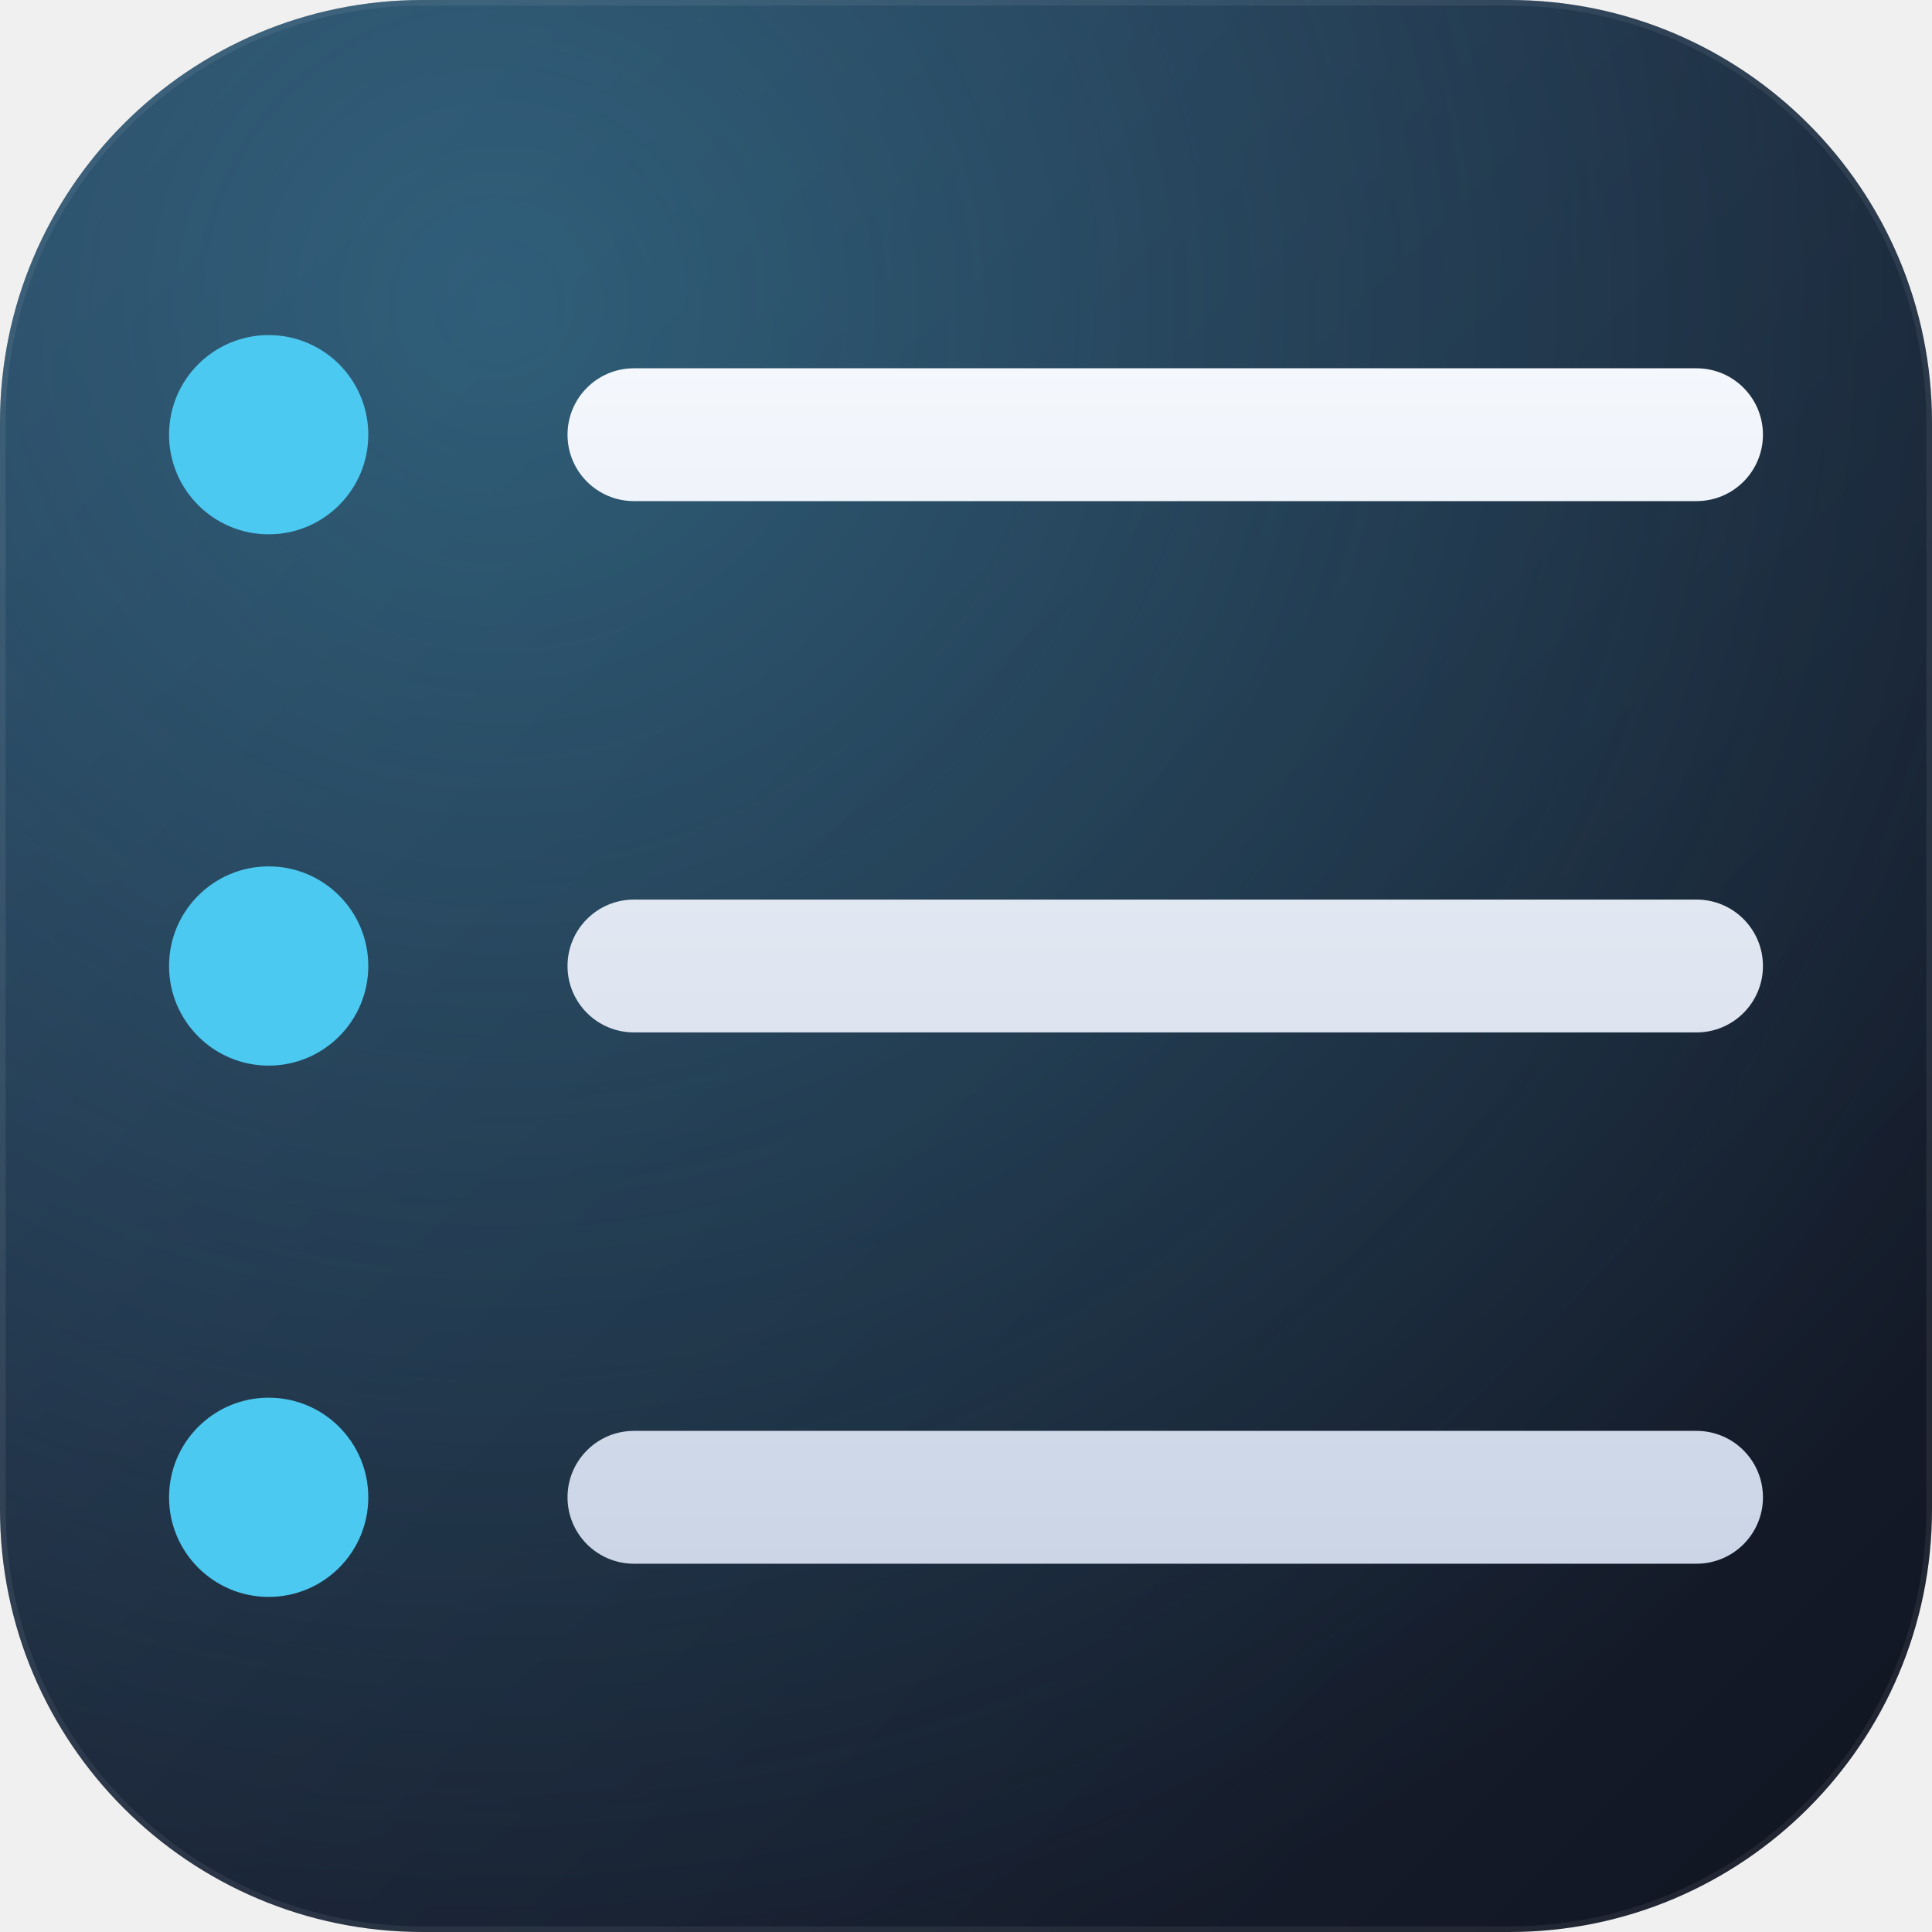
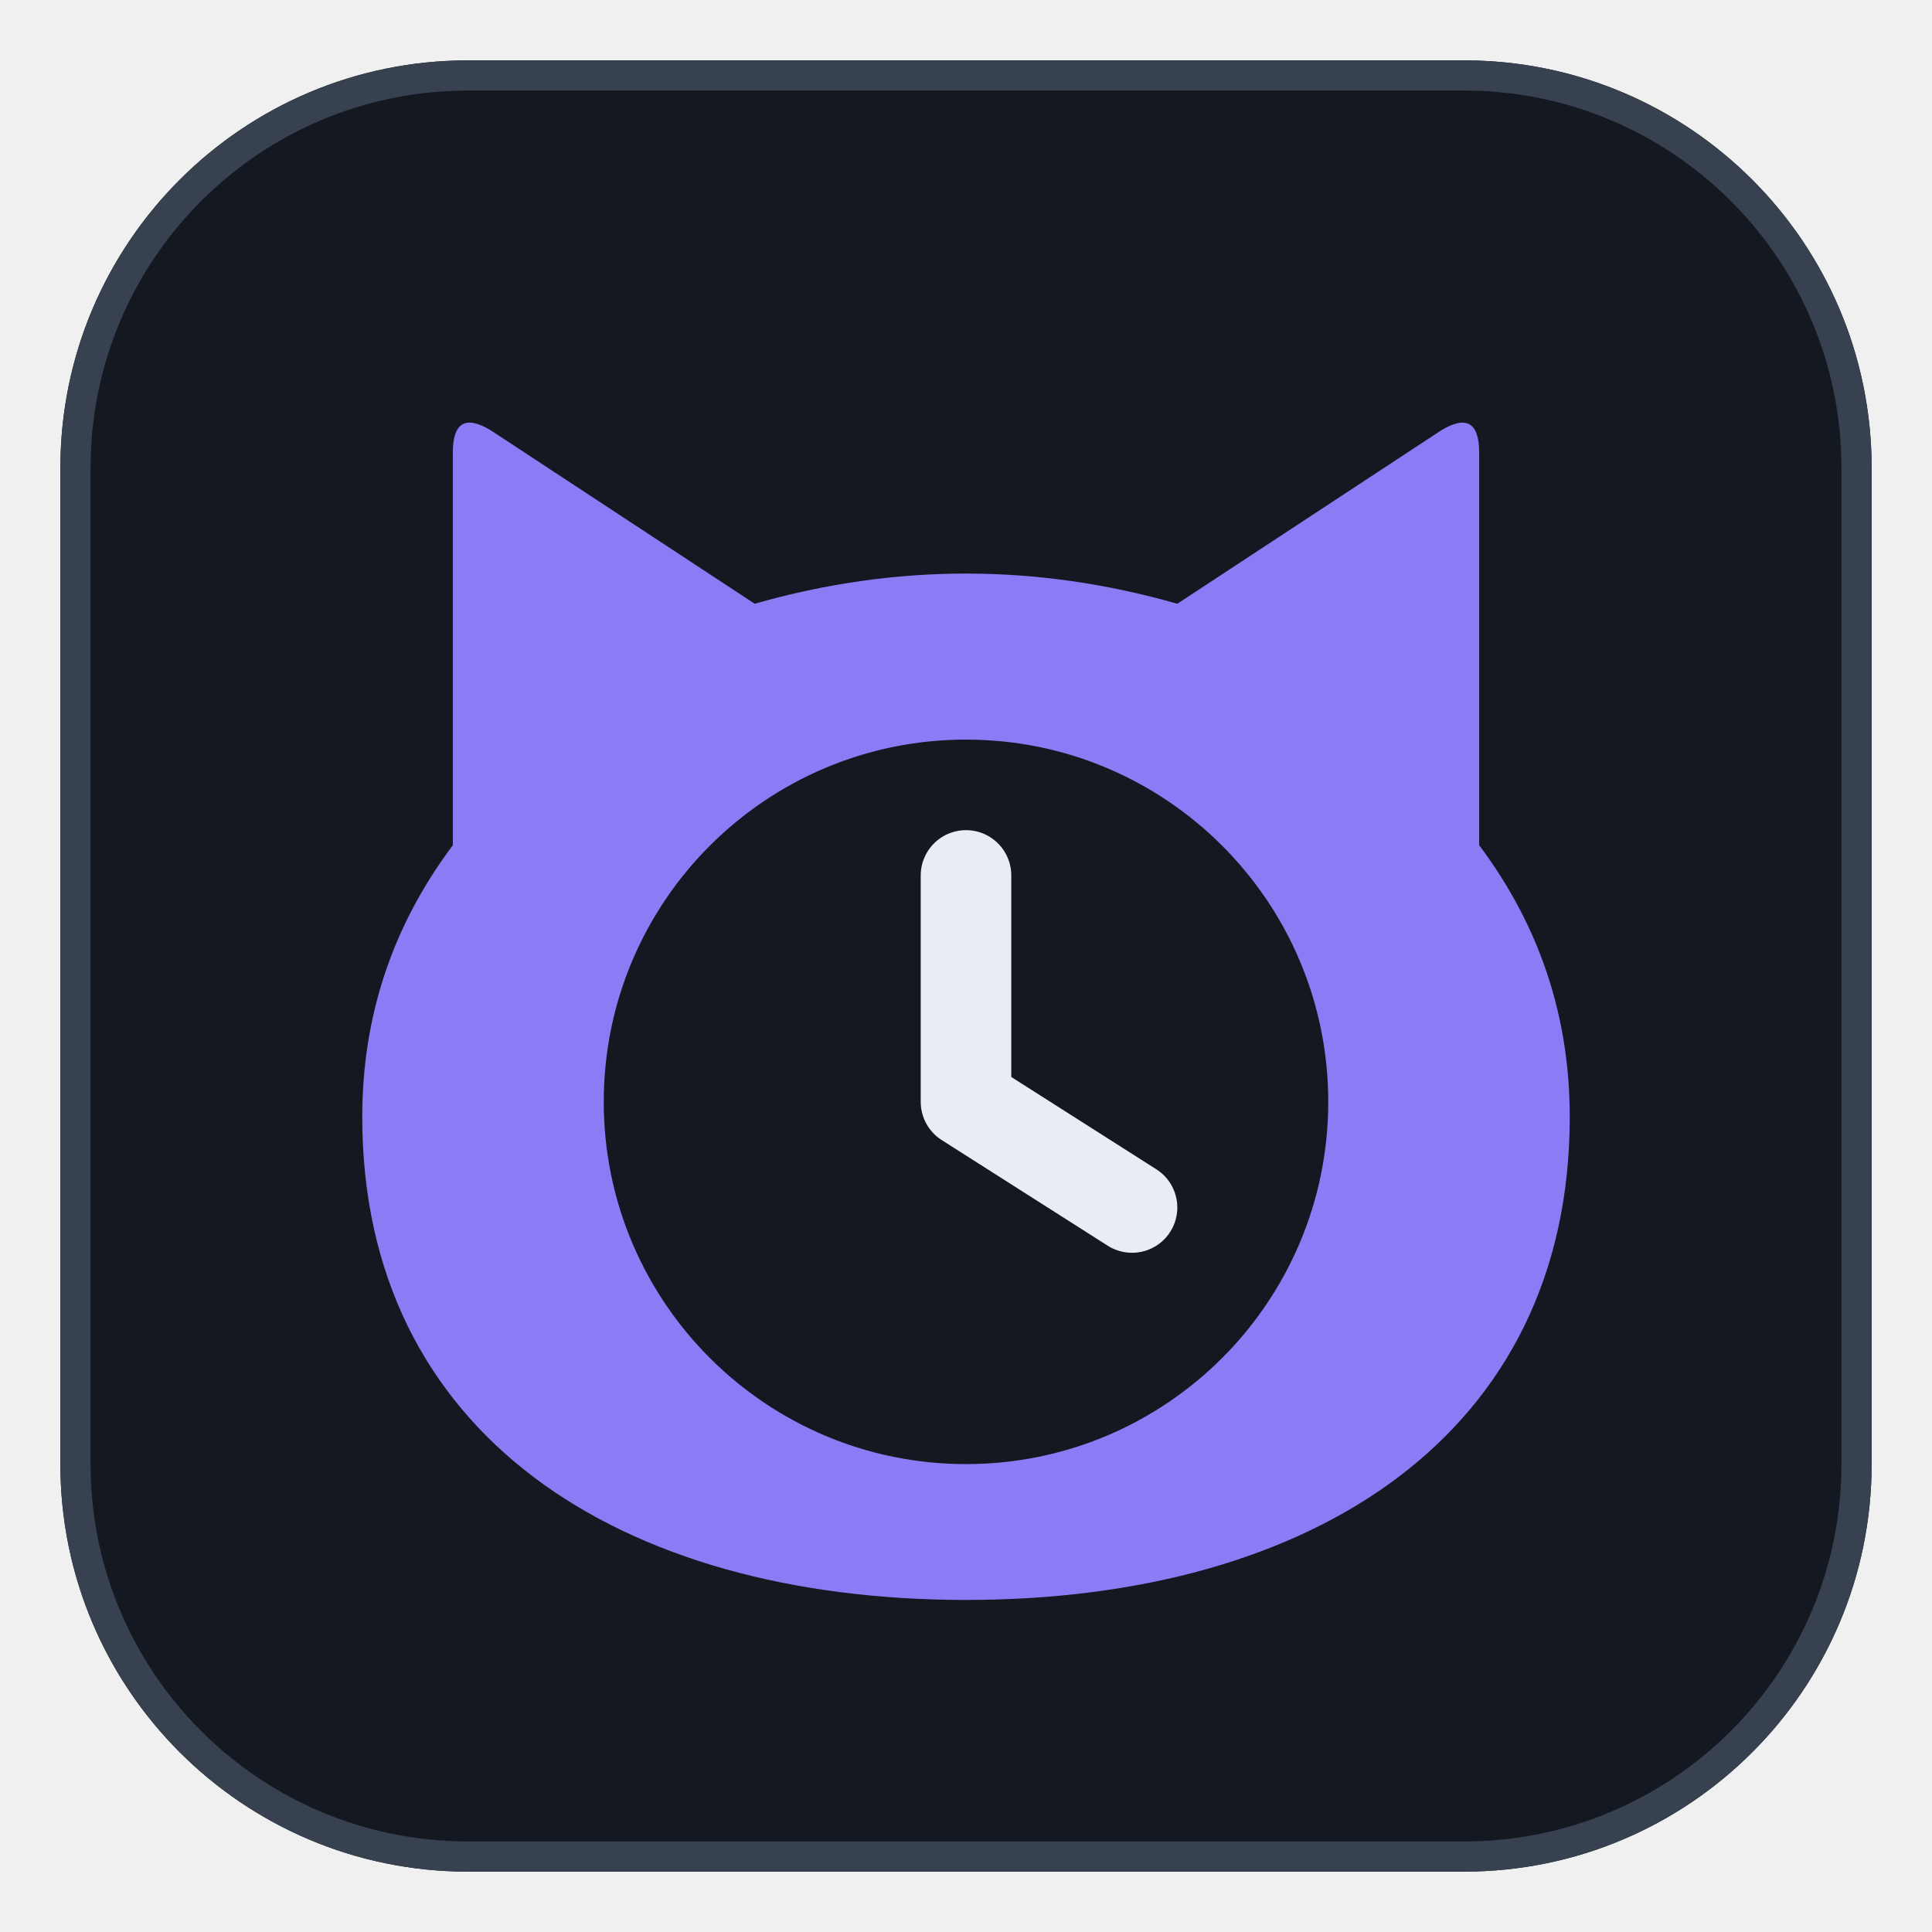
<svg xmlns="http://www.w3.org/2000/svg" viewBox="0 0 1024 1024" width="1024" height="1024">
-   <defs>
-     <linearGradient id="bg" x1="0" y1="0" x2="1" y2="1">
-       <stop offset="0" stop-color="#27324A" />
-       <stop offset="1" stop-color="#101521" />
-     </linearGradient>
-     <radialGradient id="glow" cx="0.26" cy="0.16" r="0.9">
-       <stop offset="0" stop-color="#4CC9F0" stop-opacity="0.32" />
-       <stop offset="1" stop-color="#4CC9F0" stop-opacity="0" />
-     </radialGradient>
-     <linearGradient id="bars" x1="0" y1="0" x2="0" y2="1">
-       <stop offset="0" stop-color="#F4F7FC" />
-       <stop offset="1" stop-color="#CBD5E6" />
-     </linearGradient>
-   </defs>
-   <rect width="1024" height="1024" rx="224" fill="url(#bg)" />
-   <rect width="1024" height="1024" rx="224" fill="url(#glow)" />
-   <rect x="1.5" y="1.5" width="1021" height="1021" rx="222.5" fill="none" stroke="#FFFFFF" stroke-opacity="0.07" stroke-width="3" />
-   <g transform="translate(512 512) scale(4.4) translate(-128 -128)">
-     <path fill="url(#bars)" d="M80,64a8,8,0,0,1,8-8H216a8,8,0,0,1,0,16H88A8,8,0,0,1,80,64Zm136,56H88a8,8,0,0,0,0,16H216a8,8,0,0,0,0-16Zm0,64H88a8,8,0,0,0,0,16H216a8,8,0,0,0,0-16Z" />
-     <path fill="#4CC9F0" d="M44,52A12,12,0,1,0,56,64,12,12,0,0,0,44,52Zm0,64a12,12,0,1,0,12,12A12,12,0,0,0,44,116Zm0,64a12,12,0,1,0,12,12A12,12,0,0,0,44,180Z" />
-   </g>
+   <rect x="32" y="32" width="960" height="960" rx="216" fill="#141821" />
+   <rect x="40" y="40" width="944" height="944" rx="208" fill="none" stroke="#38414F" stroke-width="16" />
+   <path fill="#8B7CF6" d="M240 448V240Q240 216 260 228L400 320Q512 288 624 320L764 228Q784 216 784 240V448Q832 512 832 592C832 760 696 848 512 848S192 760 192 592Q192 512 240 448Z" />
+   <circle cx="512" cy="584" r="192" fill="#141821" />
+   <path d="M512 464V584L600 640" fill="none" stroke="#E9ECF3" stroke-width="48" stroke-linecap="round" stroke-linejoin="round" />
</svg>
